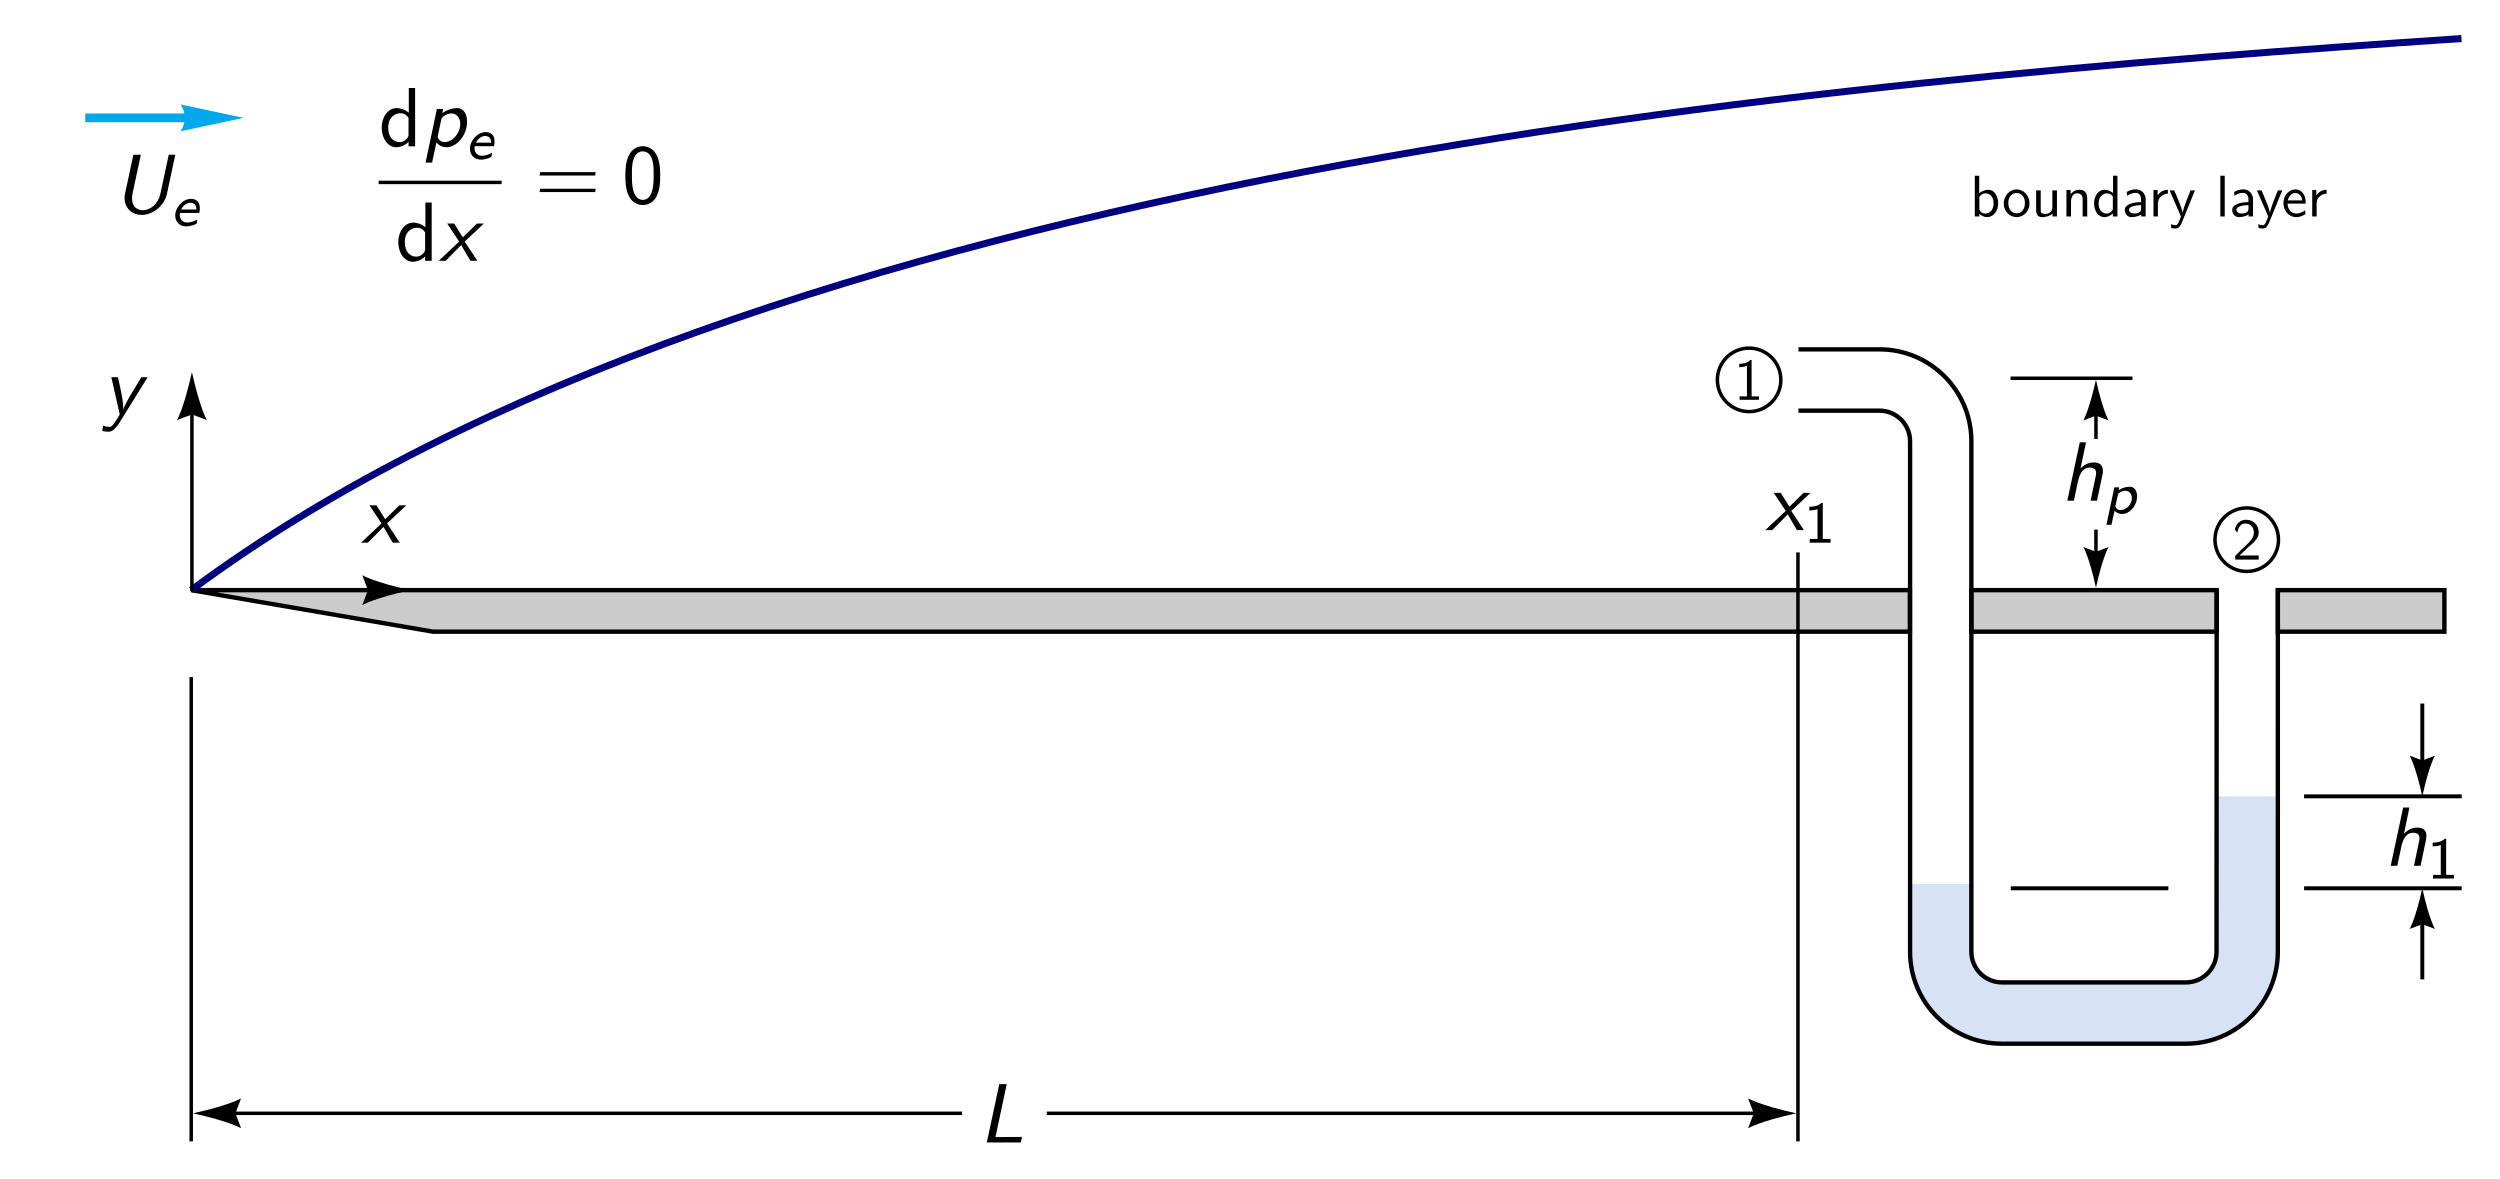
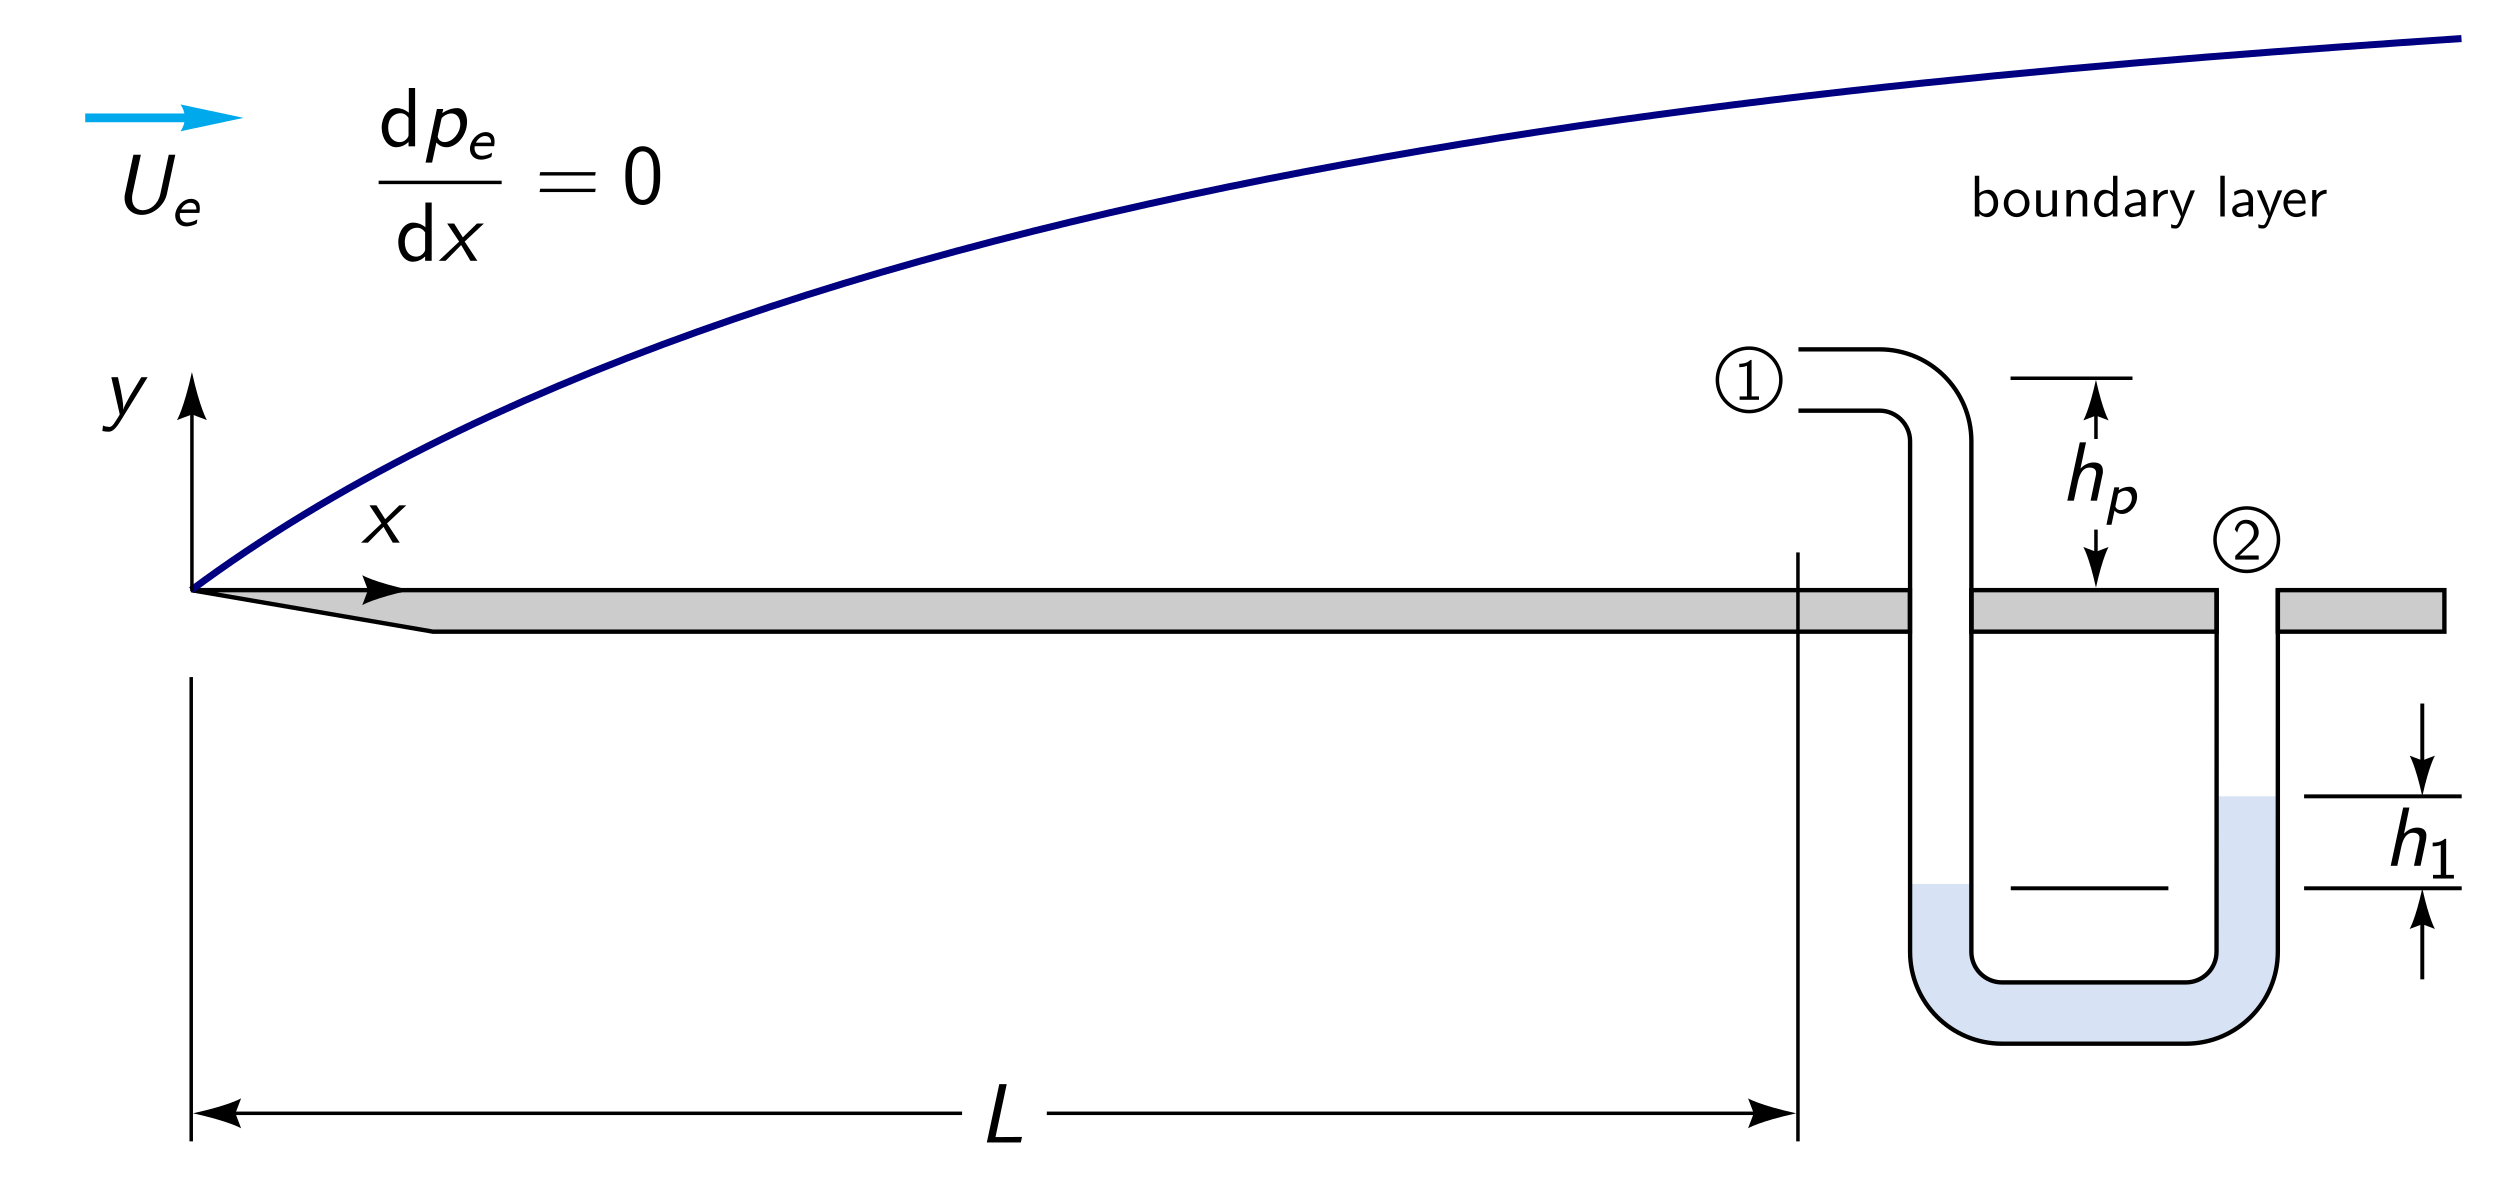
<svg xmlns="http://www.w3.org/2000/svg" id="svg2" version="1.1" width="356.902" height="168.312" xml:space="preserve">
  <defs id="defs6">
    <clipPath clipPathUnits="userSpaceOnUse" id="clipPath18">
      <path d="m -1,667 578,0 0,-668 -578,0 0,668 z" id="path20" />
    </clipPath>
    <clipPath clipPathUnits="userSpaceOnUse" id="clipPath24">
      <path d="m 0,666.06 576,0 0,-666 -576,0 0,666 z" id="path26" />
    </clipPath>
    <clipPath clipPathUnits="userSpaceOnUse" id="clipPath500">
      <path d="m 55.17,302.62 180,0 0,-9 -180,0 0,9 z" id="path502" />
    </clipPath>
    <clipPath clipPathUnits="userSpaceOnUse" id="clipPath548">
      <path d="m 45.05,379.82 207.35,0 0,-133.66 -207.35,0 0,133.66 z" clip-rule="evenodd" id="path550" />
    </clipPath>
    <clipPath clipPathUnits="userSpaceOnUse" id="clipPath554">
      <path d="m -1,667 578,0 0,-668 -578,0 0,668 z" id="path556" />
    </clipPath>
    <clipPath clipPathUnits="userSpaceOnUse" id="clipPath560">
      <path d="m 0,666.06 576,0 0,-666 -576,0 0,666 z" id="path562" />
    </clipPath>
    <clipPath clipPathUnits="userSpaceOnUse" id="clipPath628">
      <path d="m -1,667 578,0 0,-668 -578,0 0,668 z" id="path630" />
    </clipPath>
    <clipPath clipPathUnits="userSpaceOnUse" id="clipPath634">
      <path d="m 0,666.06 576,0 0,-666 -576,0 0,666 z" id="path636" />
    </clipPath>
    <clipPath clipPathUnits="userSpaceOnUse" id="clipPath646">
      <path d="m 302.76,468.93 202.34,0 0,-63.85 -202.34,0 0,63.85 z" clip-rule="evenodd" id="path648" />
    </clipPath>
    <clipPath clipPathUnits="userSpaceOnUse" id="clipPath652">
      <path d="m -1,667 578,0 0,-668 -578,0 0,668 z" id="path654" />
    </clipPath>
    <clipPath clipPathUnits="userSpaceOnUse" id="clipPath658">
      <path d="m 0,666.06 576,0 0,-666 -576,0 0,666 z" id="path660" />
    </clipPath>
    <clipPath clipPathUnits="userSpaceOnUse" id="clipPath714">
      <path d="m -1,667 578,0 0,-668 -578,0 0,668 z" id="path716" />
    </clipPath>
    <clipPath clipPathUnits="userSpaceOnUse" id="clipPath720">
      <path d="m 0,666.06 576,0 0,-666 -576,0 0,666 z" id="path722" />
    </clipPath>
    <clipPath clipPathUnits="userSpaceOnUse" id="clipPath732">
      <path d="m 276.66,225.91 235,0 0,-9 -235,0 0,9 z" id="path734" />
    </clipPath>
    <clipPath clipPathUnits="userSpaceOnUse" id="clipPath780">
      <path d="m 265.63,310.91 252.78,0 0,-139.92 -252.78,0 0,139.92 z" clip-rule="evenodd" id="path782" />
    </clipPath>
    <clipPath clipPathUnits="userSpaceOnUse" id="clipPath786">
      <path d="m -1,667 578,0 0,-668 -578,0 0,668 z" id="path788" />
    </clipPath>
    <clipPath clipPathUnits="userSpaceOnUse" id="clipPath792">
      <path d="m 0,666.06 576,0 0,-666 -576,0 0,666 z" id="path794" />
    </clipPath>
    <clipPath clipPathUnits="userSpaceOnUse" id="clipPath892">
      <path d="m -1,667 578,0 0,-668 -578,0 0,668 z" id="path894" />
    </clipPath>
    <clipPath clipPathUnits="userSpaceOnUse" id="clipPath898">
      <path d="m 0,666.06 576,0 0,-666 -576,0 0,666 z" id="path900" />
    </clipPath>
    <clipPath clipPathUnits="userSpaceOnUse" id="clipPath1016">
      <path d="m 11.7,527.12 29.43,0 0,-20.7 -29.43,0 0,20.7 z" clip-rule="evenodd" id="path1018" />
    </clipPath>
    <clipPath clipPathUnits="userSpaceOnUse" id="clipPath1022">
      <path d="m -1,667 578,0 0,-668 -578,0 0,668 z" id="path1024" />
    </clipPath>
    <clipPath clipPathUnits="userSpaceOnUse" id="clipPath1028">
      <path d="m 0,666.06 576,0 0,-666 -576,0 0,666 z" id="path1030" />
    </clipPath>
    <clipPath clipPathUnits="userSpaceOnUse" id="clipPath1042">
      <path d="m 11,215.97 29.43,0 0,-20.7 -29.43,0 0,20.7 z" clip-rule="evenodd" id="path1044" />
    </clipPath>
    <clipPath clipPathUnits="userSpaceOnUse" id="clipPath1048">
      <path d="m -1,667 578,0 0,-668 -578,0 0,668 z" id="path1050" />
    </clipPath>
    <clipPath clipPathUnits="userSpaceOnUse" id="clipPath1054">
      <path d="m 0,666.06 576,0 0,-666 -576,0 0,666 z" id="path1056" />
    </clipPath>
  </defs>
  <g id="g10" transform="matrix(1.25,0,0,-1.25,-136.2982,515.7908)">
    <path style="font-style:normal;font-variant:normal;font-weight:normal;font-stretch:normal;letter-spacing:normal;word-spacing:normal;text-anchor:start;fill:#000000;stroke:#000000;stroke-width:0;stroke-linecap:butt;stroke-linejoin:miter;stroke-miterlimit:10.433;stroke-dasharray:none;stroke-dashoffset:0;stroke-opacity:1" d="m 309.086,371.526 h -0.132 c -0.398,-0.411 -0.954,-0.43 -1.276,-0.445 v -0.39 c 0.221,0.009 0.543,0.022 0.879,0.163 v -3.492 h -0.838 v -0.39 h 2.209 v 0.39 h -0.841 z" id="path4136" />
    <g id="g4461-1" transform="translate(91.79293,0.04621173)">
      <path id="path872-6-1-7" style="fill:#000000;fill-opacity:1;fill-rule:nonzero;stroke:none" d="m 256.622,369.22 c -0.782,-3.554 -1.445,-4.647 -1.445,-4.647 l 1.445,0.547 1.445,-0.547 c 0,0 -0.664,1.093 -1.445,4.647" />
      <path id="path874-2-6-4" style="fill:#000000;fill-opacity:1;fill-rule:nonzero;stroke:none" d="m 256.622,345.47 c 0.783,3.554 1.445,4.647 1.445,4.647 l -1.445,-0.547 -1.445,0.547 c 0,0 0.665,-1.093 1.445,-4.647" />
      <path style="fill:none;stroke:#000000;stroke-width:0.4;stroke-linecap:butt;stroke-linejoin:miter;stroke-opacity:1" d="m 256.622,348.521 0,3.581 m 0,10.35 0,4.769" id="path6725-3-1-0" />
      <g id="g4438-9" transform="matrix(0.8008,0,0,0.8008,24.44135,16.39837)">
        <path style="font-style:normal;font-variant:normal;font-weight:normal;font-stretch:normal;letter-spacing:normal;word-spacing:normal;text-anchor:start;fill:#000000;stroke:#000000;stroke-width:0;stroke-linecap:butt;stroke-linejoin:miter;stroke-miterlimit:10.433;stroke-opacity:1;stroke-dasharray:none;stroke-dashoffset:0" d="m 290.851,426.979 0.024,0.031 0,0.029 0,0.029 0,0.026 0,0.026 0.024,0.024 0,0.024 0,0.024 0,0.022 0,0.019 0,0.022 0.024,0.019 0,0.017 0,0.019 0,0.017 0,0.017 0,0.017 0,0.014 0,0.031 0,0.031 0,0.029 0,0.029 0,0.031 0,0.031 0,0.017 0,0.017 c 0,0.729 -0.361,1.197 -1.322,1.197 -0.89,0 -1.563,-0.541 -1.875,-0.863 l 0.793,3.727 h -0.89 l -1.779,-8.315 h 0.938 l 0.577,2.719 c 0.289,1.32 0.842,1.998 1.635,1.998 0.553,0 0.962,-0.19 0.962,-0.789 0,-0.036 -0.024,-0.228 -0.024,-0.25 l -0.769,-3.679 h 0.914 z" id="path4144-4" />
        <path style="font-style:normal;font-variant:normal;font-weight:normal;font-stretch:normal;letter-spacing:normal;word-spacing:normal;text-anchor:start;fill:#000000;stroke:#000000;stroke-width:0;stroke-linecap:butt;stroke-linejoin:miter;stroke-miterlimit:10.433;stroke-opacity:1;stroke-dasharray:none;stroke-dashoffset:0" d="m 292.583,421.915 0.024,-0.019 0.024,-0.022 0.024,-0.019 0,-0.022 0.024,-0.019 0.024,-0.022 0.024,-0.019 0.024,-0.022 0.048,-0.019 0.024,-0.022 0.024,-0.019 0.024,-0.019 0.024,-0.019 0.048,-0.019 0.024,-0.019 0.024,-0.017 0.048,-0.017 0.024,-0.017 0.048,-0.014 0.048,-0.017 0.024,-0.014 0.048,-0.012 0.048,-0.012 0.024,-0.012 0.048,-0.01 0.048,-0.01 0.048,-0.007 0.048,-0.005 0.048,-0.007 0.048,-0.002 0.048,-0.002 0.048,0 c 1.034,0 2.116,1.13 2.116,2.52 0,0.587 -0.264,1.363 -1.034,1.363 -0.577,0 -1.106,-0.173 -1.587,-0.483 l -0.096,-0.546 c 0.096,0.084 0.481,0.454 1.034,0.454 0.481,0 0.938,-0.353 0.938,-1.048 0,-0.931 -0.842,-1.71 -1.611,-1.71 -0.433,0 -0.649,0.26 -0.745,0.519 l 0.385,1.784 0.096,0.546 0.072,0.402 h -0.697 l -1.13,-5.348 h 0.721 z" id="path4146-8" />
      </g>
    </g>
    <path d="m 158.485,340.491 168.682,0 v 4.741 l -196.291,0 z m 175.702,0 h 28.016 v 4.741 H 334.188 Z m 35.002,0 h 19.021 l 10e-6,4.741 h -19.021 z" style="fill:#cccccc;stroke:#000000;stroke-width:0.5;stroke-linecap:butt;stroke-linejoin:miter;stroke-miterlimit:4;stroke-dasharray:none;stroke-opacity:1" id="path796-1" />
    <g transform="translate(5.23259,29.9397)" id="g6644">
      <g id="g6640">
        <path d="m 124.422,367.702 c 0.31,0.449 0.49,0.972 0.49,1.531 0,0.559 -0.18,1.082 -0.49,1.531 l 7.198,-1.531 -7.198,-1.531" style="fill:#00a8ec;fill-opacity:1;fill-rule:nonzero;stroke:none" id="path798" />
        <path d="m 126.652,369.233 -13.113,0" style="fill:none;stroke:#00a8ec;stroke-width:1;stroke-linecap:butt;stroke-linejoin:miter;stroke-miterlimit:4;stroke-opacity:1;stroke-dasharray:none" id="path800" />
      </g>
    </g>
    <path d="m 327.186,311.683 0,-7.75 c 0,-5.799 4.701,-10.5 10.5,-10.5 l 21,0 c 5.799,0 10.5,4.701 10.5,10.5 l 0,17.75 -7,0 0,-17.75 c 0,-1.933 -1.567,-3.5 -3.5,-3.5 l -21,0 c -1.933,0 -3.5,1.567 -3.5,3.5 l 0,7.75 -7,0" style="fill:#d7e3f4;fill-opacity:1;fill-rule:nonzero;stroke:none" id="path812" />
    <path d="m 314.436,372.733 9.25,0 c 5.799,0 10.5,-4.701 10.5,-10.5 l 0,-58.3 c 0,-1.933 1.567,-3.5 3.5,-3.5 l 21,0 c 1.933,0 3.499,1.567 3.5,3.5 l 0.018,41.4 m -47.768,20.4 9.25,0 c 1.933,0 3.5,-1.567 3.5,-3.5 l 0,-58.3 c 0,-5.799 4.701,-10.5 10.5,-10.5 l 21,0 c 5.799,0 10.499,4.701 10.5,10.5 l 0.004,41.5" style="fill:none;stroke:#000000;stroke-width:0.5;stroke-linecap:butt;stroke-linejoin:miter;stroke-miterlimit:4;stroke-opacity:1;stroke-dasharray:none" id="path814" />
    <path d="m 372.186,321.683 18,0 m -4.5,2.85 0,7.75 m -47,-21.1 18,0 m 15.5,0 18,0" style="fill:none;stroke:#000000;stroke-width:0.45;stroke-linecap:butt;stroke-linejoin:miter;stroke-miterlimit:4;stroke-opacity:1;stroke-dasharray:none" id="path820" />
    <path d="m 385.686,321.683 c 0.782,3.554 1.445,4.647 1.445,4.647 l -1.445,-0.547 -1.445,0.547 c 0,0 0.664,-1.093 1.445,-4.647" style="fill:#000000;fill-opacity:1;fill-rule:nonzero;stroke:none" id="path822" />
    <path d="m 385.686,311.183 c -0.782,-3.554 -1.445,-4.647 -1.445,-4.647 l 1.445,0.547 1.445,-0.547 c 0,0 -0.664,1.093 -1.445,4.647" style="fill:#000000;fill-opacity:1;fill-rule:nonzero;stroke:none" id="path824" />
    <path d="m 385.686,300.783 0,7.749" style="fill:none;stroke:#000000;stroke-width:0.45;stroke-linecap:butt;stroke-linejoin:miter;stroke-miterlimit:4;stroke-opacity:1;stroke-dasharray:none" id="path826" />
    <path d="m 130.877,345.233 c 64.973,48.243 187.665,58.176 259.284,63" style="fill:none;stroke:#000080;stroke-width:0.8;stroke-linecap:butt;stroke-linejoin:miter;stroke-miterlimit:4;stroke-opacity:1;stroke-dasharray:none;stroke-dashoffset:0" id="path886" />
    <path transform="matrix(0.3296203,0,0,-0.3296203,253.2612,530.5985)" d="m 179.5,489.5 a 11,11 0 0 1 -11,11 11,11 0 0 1 -11,-11 11,11 0 0 1 11,-11 11,11 0 0 1 11,11 z" id="path5794-4" style="color:#000000;fill:none;stroke:#000000;stroke-width:1.214;marker:none;visibility:visible;display:inline;overflow:visible;enable-background:accumulate" />
    <path transform="matrix(0.3296203,0,0,-0.3296203,310.0948,512.3449)" d="m 179.5,489.5 a 11,11 0 0 1 -11,11 11,11 0 0 1 -11,-11 11,11 0 0 1 11,-11 11,11 0 0 1 11,11 z" id="path5794-5" style="color:#000000;fill:none;stroke:#000000;stroke-width:1.214;marker:none;visibility:visible;display:inline;overflow:visible;enable-background:accumulate" />
    <path id="path3745-2-3" d="m 314.38,349.542 0,-67.264" style="fill:none;stroke:#000000;stroke-width:0.4;stroke-linecap:butt;stroke-linejoin:miter;stroke-opacity:1" />
    <path id="path4636" d="m 228.592,285.483 h 83.025" style="fill:none;stroke:#000000;stroke-width:0.4;stroke-linecap:butt;stroke-linejoin:miter;stroke-opacity:1" />
    <path id="path4636-1" d="m 135.241,285.483 h 83.675" style="fill:none;stroke:#000000;stroke-width:0.4;stroke-linecap:butt;stroke-linejoin:miter;stroke-opacity:1" />
    <path id="path3745-2-9" d="m 130.877,335.305 0,-53.027" style="fill:none;stroke:#000000;stroke-width:0.4;stroke-linecap:butt;stroke-linejoin:miter;stroke-opacity:1" />
    <path d="m 314.18,285.483 c -4.204,0.925 -5.497,1.709 -5.497,1.709 l 0.647,-1.709 -0.647,-1.709 c 0,0 1.293,0.785 5.497,1.709" style="fill:#000000;fill-opacity:1;fill-rule:nonzero;stroke:none" id="path858-5" />
    <path d="m 131.077,285.483 c 4.204,-0.925 5.497,-1.709 5.497,-1.709 l -0.647,1.709 0.647,1.709 c 0,0 -1.293,-0.785 -5.497,-1.709" style="fill:#000000;fill-opacity:1;fill-rule:nonzero;stroke:none" id="path858-5-5-4-0" />
    <path id="path6800-0" d="m 352.586,369.433 -13.925,0" style="fill:none;stroke:#000000;stroke-width:0.4;stroke-linecap:butt;stroke-linejoin:miter;stroke-opacity:1" />
    <g transform="matrix(0,1,-1,0,476.3515,214.2392)" id="g3497-4">
      <path id="path858-5-5-4-7-0" style="fill:#000000;fill-opacity:1;fill-rule:nonzero;stroke:none" d="m 155.911,345.393 c -4.204,-0.925 -5.497,-1.709 -5.497,-1.709 l 0.647,1.709 -0.647,1.709 c 0,0 1.293,-0.785 5.497,-1.709" />
      <path style="fill:none;stroke:#000000;stroke-width:0.4;stroke-linecap:butt;stroke-linejoin:miter;stroke-opacity:1" d="m 130.877,345.393 22.003,0" id="path3164-9" />
    </g>
    <path d="m 155.911,345.233 c -4.204,-0.925 -5.497,-1.709 -5.497,-1.709 l 0.647,1.709 -0.647,1.709 c 0,0 1.293,-0.785 5.497,-1.709" style="fill:#000000;fill-opacity:1;fill-rule:nonzero;stroke:none" id="path858-5-5-4-7" />
    <g id="g3700" transform="matrix(0.56,0,0,-0.56,306.3066,483.1128)">
      <g word-spacing="normal" letter-spacing="normal" font-size-adjust="none" font-stretch="normal" font-weight="normal" font-variant="normal" font-style="normal" stroke-miterlimit="10.433" xml:space="preserve" transform="matrix(0.2404453,0,0,-0.2404453,-42.07793,267.6769)" id="g3702" style="font-style:normal;font-variant:normal;font-weight:normal;font-stretch:normal;letter-spacing:normal;word-spacing:normal;text-anchor:start;fill:none;stroke:#000000;stroke-linecap:butt;stroke-linejoin:miter;stroke-miterlimit:10.433;stroke-opacity:1;stroke-dasharray:none;stroke-dashoffset:0">
        <path id="path3704" d="m 388.71,440.78 h -3.75 V 406.2 h 3.89 v 2.3 c 1.2,-1.1 3.34,-2.85 6.67,-2.85 4.98,0 9.28,4.99 9.28,11.66 0,6.17 -3.39,11.56 -8.08,11.56 -1.93,0 -5.03,-0.5 -8.01,-2.94 l 0.14,-3.04 c 0.79,1.2 2.59,2.93 5.33,2.93 2.93,0 6.73,-2.14 6.73,-8.51 0,-6.47 -4.19,-8.63 -7.23,-8.63 -1.94,0 -3.58,0.91 -4.83,3.19 v 11.02 l -0.14,3.04 z" style="fill:#000000;stroke-width:0" />
        <path id="path3706" d="m 431.36,417.15 -0.02,0.62 -0.04,0.62 -0.07,0.6 -0.1,0.6 -0.12,0.58 -0.15,0.57 -0.17,0.56 -0.2,0.55 -0.22,0.53 -0.24,0.52 -0.27,0.51 -0.29,0.48 -0.3,0.47 -0.33,0.46 -0.34,0.43 -0.37,0.42 -0.38,0.39 -0.4,0.38 -0.41,0.36 -0.43,0.33 -0.44,0.31 -0.46,0.29 -0.47,0.26 -0.48,0.24 -0.49,0.21 -0.51,0.19 -0.51,0.16 -0.52,0.14 -0.54,0.1 -0.54,0.08 -0.54,0.04 -0.56,0.02 -0.04,-3.05 c 3.48,0 7.07,-2.58 7.07,-8.47 0,-5.87 -3.39,-8.81 -7.07,-8.81 h 0 c -3.44,0 -7.03,2.8 -7.03,8.81 0,6.03 3.79,8.47 7.03,8.47 l 0.04,3.05 c -6.12,0 -10.95,-5.49 -10.95,-12.02 0,-6.56 5.08,-11.5 10.91,-11.5 5.98,0 10.95,5.03 10.95,11.5 z" style="fill:#000000;stroke-width:0" />
        <path id="path3708" d="m 454.63,428.32 h -3.89 v -14.45 c 0,-3.73 -2.78,-5.48 -5.97,-5.48 -3.55,0 -3.89,1.29 -3.89,3.43 v 16.5 h -3.89 v -16.68 c 0,-3.6 1.15,-5.99 5.28,-5.99 2.64,0 6.19,0.8 8.62,2.94 v -2.39 h 3.74 z" style="fill:#000000;stroke-width:0" />
        <path id="path3710" d="m 480.31,421.04 0,0.32 -0.01,0.31 -0.01,0.33 -0.03,0.33 -0.02,0.33 -0.04,0.33 -0.05,0.33 -0.05,0.34 -0.07,0.33 -0.08,0.33 -0.09,0.33 -0.11,0.32 -0.12,0.32 -0.14,0.31 -0.15,0.3 -0.17,0.29 -0.18,0.29 -0.21,0.27 -0.22,0.26 -0.25,0.25 -0.26,0.24 -0.29,0.22 -0.31,0.2 -0.34,0.19 -0.17,0.09 -0.19,0.08 -0.19,0.08 -0.19,0.07 -0.2,0.07 -0.21,0.06 -0.22,0.06 -0.22,0.05 -0.23,0.05 -0.24,0.04 -0.24,0.03 -0.25,0.03 -0.26,0.02 -0.27,0.02 -0.27,0.01 -0.28,0 c -4.48,0 -6.92,-3.39 -7.22,-3.8 v 3.55 h -3.59 V 406.2 h 3.89 v 12.2 c 0,3.3 1.25,7.42 5.03,7.42 4.78,0 4.83,-3.53 4.83,-5.12 v -14.5 h 3.89 z" style="fill:#000000;stroke-width:0" />
        <path id="path3712" d="m 505.94,440.78 h -3.73 v -14.66 c -2.64,2.2 -5.44,2.75 -7.28,2.75 -4.94,0 -8.82,-5.19 -8.82,-11.61 0,-6.53 3.83,-11.61 8.57,-11.61 1.64,0 4.59,0.46 7.37,3.14 l -1.64,1.3 c -1.14,-1 -2.39,-1.41 -3.69,-1.41 -3.09,0 -6.73,2.35 -6.73,8.53 0,6.58 4.3,8.61 7.23,8.61 2.24,0 3.74,-1.14 4.83,-2.73 v -9.97 c 0,-0.69 -0.05,-1.59 -1.64,-3.03 l 1.64,-1.3 v -2.59 h 3.89 z" style="fill:#000000;stroke-width:0" />
        <path id="path3714" d="m 529.87,420.59 -0.01,0.47 -0.03,0.47 -0.05,0.45 -0.07,0.44 -0.1,0.43 -0.11,0.42 -0.12,0.41 -0.15,0.4 -0.16,0.38 -0.18,0.38 -0.2,0.36 -0.21,0.34 -0.23,0.34 -0.24,0.31 -0.26,0.31 -0.27,0.29 -0.29,0.27 -0.29,0.26 -0.31,0.25 -0.33,0.23 -0.33,0.21 -0.34,0.19 -0.36,0.18 -0.36,0.16 -0.38,0.15 -0.38,0.12 -0.39,0.11 -0.4,0.09 -0.41,0.07 -0.41,0.05 -0.42,0.03 -0.43,0.01 c -3.23,0 -5.48,-0.8 -7.81,-2.14 l 0.3,-3.3 c 2.58,1.84 5.08,2.5 7.51,2.5 2.35,0 4.35,-2 4.35,-5.69 v -2.14 c -7.49,-0.09 -13.82,-2.19 -13.82,-6.58 0,-2.14 1.35,-6.17 5.69,-6.17 0.69,0 5.38,0.1 8.27,2.35 l -1.85,1.64 c -1.44,-0.89 -3.34,-0.96 -3.89,-0.96 -2.39,0 -4.62,1.16 -4.62,3.25 0,3.49 8.06,3.83 10.22,3.94 v -3.09 c 0,-0.96 0,-2.19 -1.71,-3.14 l 1.85,-1.64 v -1.8 h 3.73 z" style="fill:#000000;stroke-width:0" />
        <path id="path3716" d="m 540.26,416.86 0.01,0.46 0.03,0.45 0.05,0.45 0.08,0.44 0.09,0.42 0.1,0.42 0.13,0.4 0.15,0.4 0.16,0.38 0.18,0.38 0.2,0.36 0.21,0.35 0.23,0.33 0.25,0.32 0.26,0.31 0.27,0.3 0.29,0.28 0.31,0.26 0.31,0.25 0.33,0.24 0.34,0.22 0.36,0.2 0.37,0.18 0.37,0.17 0.39,0.16 0.4,0.13 0.41,0.12 0.42,0.09 0.43,0.08 0.44,0.06 0.45,0.04 0.45,0.02 v 3.34 c -4.44,-0.05 -7.17,-2.5 -8.72,-4.78 v 4.53 h -3.5 V 406.2 h 3.75 z" style="fill:#000000;stroke-width:0" />
        <path id="path3718" d="m 571.69,428.32 h -3.73 c -6.49,-15.84 -6.58,-18.14 -6.63,-19.28 h -0.05 c -0.29,3.33 -4.29,12.6 -4.48,13.05 l -2.69,6.23 h -3.93 l 9.65,-22.12 c -0.59,-1.55 -1.59,-4.03 -1.8,-4.49 -1.28,-2.89 -2.13,-2.89 -2.82,-2.89 -0.8,0 -2.39,0.21 -3.89,0.8 l 0.29,-3.23 c 1.1,-0.25 2.5,-0.41 3.6,-0.41 1.73,0 3.57,0.61 5.62,5.69 z" style="fill:#000000;stroke-width:0" />
        <polygon id="polygon3720" points="596.96,440.78 593.22,440.78 593.22,406.2 596.96,406.2 " style="fill:#000000;stroke-width:0" />
        <path id="path3722" d="m 620.95,420.59 -0.02,0.47 -0.03,0.47 -0.05,0.45 -0.07,0.44 -0.09,0.43 -0.11,0.42 -0.13,0.41 -0.15,0.4 -0.16,0.38 -0.18,0.38 -0.2,0.36 -0.21,0.34 -0.23,0.34 -0.24,0.31 -0.26,0.31 -0.27,0.29 -0.28,0.27 -0.3,0.26 -0.31,0.25 -0.32,0.23 -0.33,0.21 -0.35,0.19 -0.35,0.18 -0.37,0.16 -0.37,0.15 -0.38,0.12 -0.4,0.11 -0.4,0.09 -0.4,0.07 -0.42,0.05 -0.42,0.03 -0.42,0.01 c -3.24,0 -5.49,-0.8 -7.82,-2.14 l 0.3,-3.3 c 2.58,1.84 5.08,2.5 7.52,2.5 2.34,0 4.34,-2 4.34,-5.69 v -2.14 c -7.48,-0.09 -13.81,-2.19 -13.81,-6.58 0,-2.14 1.34,-6.17 5.69,-6.17 0.68,0 5.37,0.1 8.26,2.35 l -1.84,1.64 c -1.44,-0.89 -3.35,-0.96 -3.89,-0.96 -2.39,0 -4.63,1.16 -4.63,3.25 0,3.49 8.06,3.83 10.22,3.94 v -3.09 c 0,-0.96 0,-2.19 -1.7,-3.14 l 1.84,-1.64 v -1.8 h 3.74 z" style="fill:#000000;stroke-width:0" />
        <path id="path3724" d="m 645.73,428.32 h -3.74 c -6.48,-15.84 -6.58,-18.14 -6.62,-19.28 h -0.05 c -0.3,3.33 -4.3,12.6 -4.48,13.05 l -2.69,6.23 h -3.94 l 9.66,-22.12 c -0.6,-1.55 -1.6,-4.03 -1.8,-4.49 -1.28,-2.89 -2.14,-2.89 -2.83,-2.89 -0.79,0 -2.39,0.21 -3.89,0.8 l 0.3,-3.23 c 1.09,-0.25 2.5,-0.41 3.59,-0.41 1.74,0 3.58,0.61 5.63,5.69 z" style="fill:#000000;stroke-width:0" />
        <path id="path3726" d="m 665.61,417.11 0,0.16 0,0.18 0,0.19 0,0.19 -0.01,0.21 0,0.22 -0.01,0.23 -0.01,0.23 -0.02,0.24 -0.02,0.25 -0.02,0.26 -0.02,0.26 -0.03,0.27 -0.04,0.27 -0.04,0.28 -0.04,0.29 -0.05,0.28 -0.06,0.29 -0.06,0.3 -0.07,0.29 -0.08,0.3 -0.08,0.29 -0.09,0.3 -0.1,0.3 -0.11,0.3 -0.12,0.3 -0.12,0.29 -0.14,0.3 -0.14,0.29 -0.16,0.29 -0.16,0.29 -0.18,0.28 c -2.05,3.09 -5.1,3.64 -6.88,3.64 -5.53,0 -10.01,-5.28 -10.01,-11.71 0,-6.57 4.78,-11.81 10.75,-11.81 3.14,0 5.98,1.19 7.92,2.6 l -0.3,3.23 c -3.14,-2.59 -6.42,-2.8 -7.56,-2.8 -4,0 -7.19,3.55 -7.33,8.43 l 0.25,2.75 c 0.8,3.78 3.44,6.26 6.28,6.26 2.58,0 5.38,-1.69 6.02,-6.26 h -12.3 l -0.25,-2.75 z" style="fill:#000000;stroke-width:0" />
        <path id="path3728" d="m 674.9,416.86 0.01,0.46 0.03,0.45 0.05,0.45 0.07,0.44 0.09,0.42 0.11,0.42 0.12,0.4 0.15,0.4 0.16,0.38 0.18,0.38 0.2,0.36 0.21,0.35 0.23,0.33 0.25,0.32 0.26,0.31 0.28,0.3 0.28,0.28 0.31,0.26 0.31,0.25 0.33,0.24 0.35,0.22 0.35,0.2 0.37,0.18 0.38,0.17 0.39,0.16 0.4,0.13 0.41,0.12 0.42,0.09 0.42,0.08 0.44,0.06 0.45,0.04 0.45,0.02 v 3.34 c -4.43,-0.05 -7.17,-2.5 -8.71,-4.78 v 4.53 h -3.5 V 406.2 h 3.75 z" style="fill:#000000;stroke-width:0" />
      </g>
    </g>
    <g transform="matrix(0.8008,0,0,0.8008,20.91589,49.28916)" id="g4423">
      <path id="path4102" d="m 135.043,431.653 h -0.935 l -1.197,-5.583 c -0.325,-1.51 -1.474,-2.325 -2.503,-2.325 -0.695,0 -1.534,0.409 -1.534,1.678 0,0.286 0.046,0.599 0.06,0.647 l 1.195,5.583 h -1.063 l -1.197,-5.583 c -0.051,-0.204 -0.06,-0.264 -0.06,-0.587 0,-1.402 1.017,-2.407 2.453,-2.407 1.618,0 3.234,1.351 3.585,2.994 z" style="font-style:normal;font-variant:normal;font-weight:normal;font-stretch:normal;letter-spacing:normal;word-spacing:normal;text-anchor:start;fill:#000000;stroke:#000000;stroke-width:0;stroke-linecap:butt;stroke-linejoin:miter;stroke-miterlimit:10.433;stroke-opacity:1;stroke-dasharray:none;stroke-dashoffset:0" />
      <path id="path4104" d="m 138.469,423.355 0.005,0.029 0.007,0.029 0.005,0.029 0.005,0.029 0.005,0.029 0.005,0.026 0.005,0.026 0.002,0.026 0.005,0.026 0.002,0.026 0.005,0.024 0.002,0.026 0.002,0.024 0.002,0.024 0.002,0.022 0.002,0.024 0.002,0.022 0,0.019 0.002,0.022 0,0.019 0.002,0.022 0,0.017 0.002,0.019 0,0.017 0,0.017 0,0.017 0.002,0.017 0,0.014 0,0.014 0,0.012 0,0.014 0,0.012 -0.486,-0.192 h -2.178 c 0.387,0.729 0.94,0.955 1.315,0.955 0.863,0 0.863,-0.813 0.863,-0.955 l 0.486,0.192 c 0,0.481 -0.125,0.772 -0.32,0.964 -0.281,0.293 -0.654,0.353 -0.921,0.353 -1.197,0 -2.267,-1.224 -2.267,-2.383 0,-0.81 0.558,-1.546 1.573,-1.546 0.779,0 1.484,0.375 1.493,0.416 0.026,0.053 0.074,0.488 0.082,0.579 -0.442,-0.279 -0.995,-0.445 -1.45,-0.445 -0.702,0 -1.046,0.539 -1.046,1.089 0,0.118 0,0.132 0.024,0.277 z" style="font-style:normal;font-variant:normal;font-weight:normal;font-stretch:normal;letter-spacing:normal;word-spacing:normal;text-anchor:start;fill:#000000;stroke:#000000;stroke-width:0;stroke-linecap:butt;stroke-linejoin:miter;stroke-miterlimit:10.433;stroke-opacity:1;stroke-dasharray:none;stroke-dashoffset:0" />
    </g>
    <g transform="matrix(0.8008,0,0,0.8008,36.20735,50.42053)" id="g4427">
      <path id="path4106" d="m 150.15,439.761 h -0.899 v -3.525 c -0.635,0.531 -1.308,0.661 -1.75,0.661 -1.188,0 -2.118,-1.246 -2.118,-2.792 0,-1.57 0.921,-2.792 2.058,-2.792 0.394,0 1.104,0.111 1.772,0.757 l -0.394,0.31 c -0.274,-0.24 -0.575,-0.337 -0.885,-0.337 -0.745,0 -1.621,0.563 -1.621,2.051 0,1.582 1.034,2.07 1.741,2.07 0.536,0 0.897,-0.274 1.159,-0.659 v -2.397 c 0,-0.164 -0.01,-0.382 -0.394,-0.729 l 0.394,-0.31 v -0.625 h 0.938 z" style="font-style:normal;font-variant:normal;font-weight:normal;font-stretch:normal;letter-spacing:normal;word-spacing:normal;text-anchor:start;fill:#000000;stroke:#000000;stroke-width:0;stroke-linecap:butt;stroke-linejoin:miter;stroke-miterlimit:10.433;stroke-opacity:1;stroke-dasharray:none;stroke-dashoffset:0" />
      <path id="path4108" d="m 153.189,431.999 0.017,-0.022 0.019,-0.022 0.022,-0.022 0.022,-0.024 0.024,-0.026 0.026,-0.024 0.026,-0.026 0.029,-0.029 0.031,-0.026 0.031,-0.029 0.034,-0.029 0.036,-0.029 0.038,-0.029 0.038,-0.029 0.043,-0.026 0.043,-0.029 0.043,-0.026 0.048,-0.026 0.051,-0.024 0.051,-0.024 0.053,-0.024 0.055,-0.022 0.058,-0.019 0.06,-0.019 0.062,-0.017 0.065,-0.017 0.067,-0.012 0.067,-0.012 0.072,-0.01 0.074,-0.005 0.074,-0.005 0.079,-0.002 c 1.411,0 2.912,1.654 2.912,3.643 0,1.017 -0.454,1.94 -1.402,1.94 -0.743,0 -1.56,-0.301 -2.123,-0.721 l 0.048,-0.558 c 0.527,0.454 1.007,0.515 1.248,0.515 0.745,0 1.26,-0.613 1.26,-1.512 0,-1.351 -1.14,-2.575 -2.243,-2.575 -0.813,0 -0.981,0.743 -0.981,0.791 0,0.012 0.034,0.144 0.034,0.171 l 0.481,2.251 c 0.048,0.202 0.06,0.214 0.202,0.361 l -0.048,0.558 0.12,0.592 h -0.897 l -1.616,-7.646 h 0.931 z" style="font-style:normal;font-variant:normal;font-weight:normal;font-stretch:normal;letter-spacing:normal;word-spacing:normal;text-anchor:start;fill:#000000;stroke:#000000;stroke-width:0;stroke-linecap:butt;stroke-linejoin:miter;stroke-miterlimit:10.433;stroke-opacity:1;stroke-dasharray:none;stroke-dashoffset:0" />
      <path id="path4110" d="m 161.408,431.461 0.005,0.031 0.007,0.029 0.005,0.029 0.005,0.029 0.005,0.026 0.005,0.029 0.005,0.026 0.005,0.026 0.002,0.026 0.005,0.026 0.002,0.024 0.002,0.026 0.002,0.024 0.002,0.022 0.002,0.024 0.002,0.022 0.002,0.024 0.002,0.019 0,0.022 0.002,0.019 0,0.019 0.002,0.019 0,0.019 0,0.017 0.002,0.017 0,0.017 0,0.017 0,0.014 0,0.014 0,0.012 0,0.014 0,0.01 -0.483,-0.19 h -2.181 c 0.387,0.729 0.94,0.955 1.315,0.955 0.866,0 0.866,-0.813 0.866,-0.955 l 0.483,0.19 c 0,0.481 -0.123,0.774 -0.32,0.967 -0.281,0.293 -0.652,0.353 -0.921,0.353 -1.197,0 -2.267,-1.224 -2.267,-2.383 0,-0.81 0.56,-1.546 1.575,-1.546 0.777,0 1.484,0.375 1.491,0.416 0.026,0.053 0.074,0.488 0.082,0.579 -0.442,-0.279 -0.995,-0.445 -1.45,-0.445 -0.702,0 -1.044,0.539 -1.044,1.089 0,0.118 0,0.132 0.022,0.274 z" style="font-style:normal;font-variant:normal;font-weight:normal;font-stretch:normal;letter-spacing:normal;word-spacing:normal;text-anchor:start;fill:#000000;stroke:#000000;stroke-width:0;stroke-linecap:butt;stroke-linejoin:miter;stroke-miterlimit:10.433;stroke-opacity:1;stroke-dasharray:none;stroke-dashoffset:0" />
      <polyline id="polyline4112" points="459,399 531.96,399 531.96,401.04 459,401.04 " style="font-style:normal;font-variant:normal;font-weight:normal;font-stretch:normal;letter-spacing:normal;word-spacing:normal;text-anchor:start;fill:#000000;fill-rule:nonzero;stroke:#000000;stroke-width:0;stroke-linecap:butt;stroke-linejoin:miter;stroke-miterlimit:10.433;stroke-opacity:1;stroke-dasharray:none;stroke-dashoffset:0" transform="matrix(0.2404453,0,0,0.2404453,34.58481,330.1129)" />
      <path id="path4114" d="m 152.514,423.43 h -0.897 v -3.525 c -0.635,0.529 -1.308,0.661 -1.75,0.661 -1.188,0 -2.118,-1.248 -2.118,-2.792 0,-1.57 0.918,-2.792 2.058,-2.792 0.394,0 1.104,0.111 1.772,0.755 l -0.394,0.313 c -0.274,-0.24 -0.575,-0.339 -0.885,-0.339 -0.745,0 -1.621,0.565 -1.621,2.053 0,1.58 1.034,2.068 1.741,2.068 0.536,0 0.897,-0.274 1.159,-0.656 v -2.397 c 0,-0.166 -0.01,-0.382 -0.394,-0.729 l 0.394,-0.313 v -0.623 h 0.935 z" style="font-style:normal;font-variant:normal;font-weight:normal;font-stretch:normal;letter-spacing:normal;word-spacing:normal;text-anchor:start;fill:#000000;stroke:#000000;stroke-width:0;stroke-linecap:butt;stroke-linejoin:miter;stroke-miterlimit:10.433;stroke-opacity:1;stroke-dasharray:none;stroke-dashoffset:0" />
      <polygon id="polygon4116" points="517.56,353.52 510.03,364.93 521.44,375.64 517.31,375.64 508.94,367.43 503.77,375.64 499.63,375.64 506.75,364.93 494.64,353.52 498.72,353.52 507.94,362.88 513.42,353.52 " style="font-style:normal;font-variant:normal;font-weight:normal;font-stretch:normal;letter-spacing:normal;word-spacing:normal;text-anchor:start;fill:#000000;stroke:#000000;stroke-width:0;stroke-linecap:butt;stroke-linejoin:miter;stroke-miterlimit:10.433;stroke-opacity:1;stroke-dasharray:none;stroke-dashoffset:0" transform="matrix(0.2404453,0,0,0.2404453,34.58481,330.1129)" />
      <polygon id="polygon4118" points="554.45,404.11 587.43,404.11 587.73,406.11 554.81,406.11 " style="font-style:normal;font-variant:normal;font-weight:normal;font-stretch:normal;letter-spacing:normal;word-spacing:normal;text-anchor:start;fill:#000000;stroke:#000000;stroke-width:0;stroke-linecap:butt;stroke-linejoin:miter;stroke-miterlimit:10.433;stroke-opacity:1;stroke-dasharray:none;stroke-dashoffset:0" transform="matrix(0.2404453,0,0,0.2404453,34.58481,330.1129)" />
      <polygon id="polygon4120" points="554.45,394.3 587.43,394.3 587.73,396.28 554.81,396.28 " style="font-style:normal;font-variant:normal;font-weight:normal;font-stretch:normal;letter-spacing:normal;word-spacing:normal;text-anchor:start;fill:#000000;stroke:#000000;stroke-width:0;stroke-linecap:butt;stroke-linejoin:miter;stroke-miterlimit:10.433;stroke-opacity:1;stroke-dasharray:none;stroke-dashoffset:0" transform="matrix(0.2404453,0,0,0.2404453,34.58481,330.1129)" />
      <path id="path4122" d="m 185.104,427.241 0,0.18 -0.002,0.183 -0.005,0.185 -0.007,0.19 -0.012,0.19 -0.014,0.192 -0.019,0.195 -0.026,0.192 -0.031,0.195 -0.036,0.195 -0.046,0.192 -0.051,0.195 -0.06,0.19 -0.034,0.094 -0.036,0.096 -0.038,0.091 -0.041,0.094 -0.043,0.091 -0.046,0.091 c -0.491,0.899 -1.318,1.188 -1.931,1.188 -0.707,0 -1.544,-0.322 -2.037,-1.39 -0.394,-0.875 -0.454,-1.868 -0.454,-2.83 0,-0.943 0.048,-1.818 0.406,-2.693 0.481,-1.149 1.39,-1.472 2.075,-1.472 l 0.01,0.729 c -0.623,0 -1.111,0.457 -1.351,1.318 -0.192,0.683 -0.204,1.33 -0.204,2.265 0,0.755 0,1.474 0.204,2.13 0.07,0.231 0.37,1.209 1.342,1.209 0.933,0 1.246,-0.909 1.33,-1.123 0.224,-0.673 0.224,-1.476 0.224,-2.217 0,-0.791 0,-1.546 -0.214,-2.299 -0.31,-1.094 -0.947,-1.284 -1.33,-1.284 h 0 l -0.01,-0.729 c 0.873,0 1.63,0.491 2.013,1.318 0.356,0.777 0.476,1.568 0.476,2.847 z" style="font-style:normal;font-variant:normal;font-weight:normal;font-stretch:normal;letter-spacing:normal;word-spacing:normal;text-anchor:start;fill:#000000;stroke:#000000;stroke-width:0;stroke-linecap:butt;stroke-linejoin:miter;stroke-miterlimit:10.433;stroke-opacity:1;stroke-dasharray:none;stroke-dashoffset:0" />
    </g>
    <path style="font-style:normal;font-variant:normal;font-weight:normal;font-stretch:normal;letter-spacing:normal;word-spacing:normal;text-anchor:start;fill:#000000;stroke:#000000;stroke-width:0;stroke-linecap:butt;stroke-linejoin:miter;stroke-miterlimit:10.433;stroke-opacity:1;stroke-dasharray:none;stroke-dashoffset:0" d="m 125.897,369.553 h -0.718 l -1.305,-2.158 c -0.298,-0.528 -0.672,-1.207 -0.759,-1.544 h -0.01 c 0.01,0.065 0.01,0.135 0.01,0.241 0,0.497 -0.171,1.456 -0.277,1.956 l -0.327,1.506 h -0.759 l 0.934,-4.124 c 0,-0.021 0.027,-0.104 0.027,-0.117 0,-0.056 -0.439,-0.737 -0.518,-0.851 -0.277,-0.424 -0.429,-0.587 -0.67,-0.587 -0.164,0 -0.47,0.041 -0.72,0.154 l -0.079,-0.622 c 0.26,-0.058 0.518,-0.079 0.672,-0.079 0.279,0 0.674,0.039 1.344,1.123 z" id="path4124" />
    <polygon transform="matrix(0.1925486,0,0,0.1925486,17.46529,276.0025)" style="font-style:normal;font-variant:normal;font-weight:normal;font-stretch:normal;letter-spacing:normal;word-spacing:normal;text-anchor:start;fill:#000000;stroke:#000000;stroke-width:0;stroke-linecap:butt;stroke-linejoin:miter;stroke-miterlimit:10.433;stroke-opacity:1;stroke-dasharray:none;stroke-dashoffset:0" points="694.74,409.84 701.86,399.13 689.75,387.72 693.83,387.72 703.05,397.08 708.53,387.72 712.68,387.72 705.15,399.13 716.55,409.84 712.43,409.84 704.05,401.63 698.88,409.84 " id="polygon4126" />
    <path style="font-style:normal;font-variant:normal;font-weight:normal;font-stretch:normal;letter-spacing:normal;word-spacing:normal;text-anchor:start;fill:#000000;stroke:#000000;stroke-width:0;stroke-linecap:butt;stroke-linejoin:miter;stroke-miterlimit:10.433;stroke-dasharray:none;stroke-dashoffset:0;stroke-opacity:1" d="m 224.015,288.813 h -0.851 l -1.421,-6.658 h 3.884 l 0.137,0.632 c -0.855,-0.01 -1.719,-0.017 -2.572,-0.017 h -0.46 z" id="path4134" />
    <path style="font-style:normal;font-variant:normal;font-weight:normal;font-stretch:normal;letter-spacing:normal;word-spacing:normal;text-anchor:start;fill:#000000;stroke:#000000;stroke-width:0;stroke-linecap:butt;stroke-linejoin:miter;stroke-miterlimit:10.433;stroke-dasharray:none;stroke-dashoffset:0;stroke-opacity:1" d="m 365.156,349.981 -0.833,-0.832 v -0.43 h 2.68 v 0.476 h -1.222 c -0.081,0 -0.16,-0.007 -0.24,-0.007 h -0.733 c 0.214,0.187 0.724,0.693 0.933,0.887 0.128,0.12 0.47,0.403 0.598,0.524 0.301,0.302 0.664,0.658 0.664,1.228 0,0.774 -0.545,1.445 -1.429,1.445 -0.767,0 -1.144,-0.524 -1.305,-1.101 0.081,-0.115 0.115,-0.154 0.129,-0.175 0.012,-0.012 0.08,-0.101 0.147,-0.194 0.132,0.516 0.322,1.041 0.933,1.041 0.632,0 0.973,-0.503 0.973,-1.027 0,-0.571 -0.383,-0.954 -0.779,-1.356 z" id="path4138" />
    <g transform="matrix(0.8008,0,0,0.8008,140.5738,-25.26029)" id="g4442">
      <path id="path4148" d="m 306.601,426.979 v 0.031 0.029 0.029 l 0.024,0.026 v 0.026 0.024 0.024 0.024 0.022 l 0.024,0.019 v 0.022 0.019 0.017 0.019 0.017 0.017 0.017 0.014 0.031 0.031 0.029 0.029 0.031 0.031 l 0.024,0.017 v 0.017 c 0,0.729 -0.361,1.197 -1.322,1.197 -0.914,0 -1.563,-0.541 -1.875,-0.863 l 0.769,3.727 h -0.89 l -1.779,-8.315 h 0.938 l 0.577,2.719 c 0.289,1.32 0.842,1.998 1.635,1.998 0.553,0 0.962,-0.19 0.962,-0.789 0,-0.036 -0.024,-0.228 -0.024,-0.25 l -0.769,-3.679 h 0.938 z" style="font-style:normal;font-variant:normal;font-weight:normal;font-stretch:normal;letter-spacing:normal;word-spacing:normal;text-anchor:start;fill:#000000;stroke:#000000;stroke-width:0;stroke-linecap:butt;stroke-linejoin:miter;stroke-miterlimit:10.433;stroke-dasharray:none;stroke-dashoffset:0;stroke-opacity:1" />
      <path id="path4150" d="m 309.486,427.193 h -0.192 c -0.553,-0.503 -1.226,-0.536 -1.731,-0.551 v -0.531 c 0.313,0.01 0.745,0.026 1.154,0.192 v -4.256 h -1.106 v -0.527 h 2.982 v 0.527 h -1.106 z" style="font-style:normal;font-variant:normal;font-weight:normal;font-stretch:normal;letter-spacing:normal;word-spacing:normal;text-anchor:start;fill:#000000;stroke:#000000;stroke-width:0;stroke-linecap:butt;stroke-linejoin:miter;stroke-miterlimit:10.433;stroke-dasharray:none;stroke-dashoffset:0;stroke-opacity:1" />
    </g>
-     <g id="g4863" transform="translate(98.03275,-0.5656854)">
-       <polygon transform="matrix(0.1923563,0,0,0.1923563,127.7005,274.5191)" style="font-style:normal;font-variant:normal;font-weight:normal;font-stretch:normal;letter-spacing:normal;word-spacing:normal;text-anchor:start;fill:#000000;stroke:#000000;stroke-width:0;stroke-linecap:butt;stroke-linejoin:miter;stroke-miterlimit:10.433;stroke-dasharray:none;stroke-dashoffset:0;stroke-opacity:1" points="456.87,417.61 468.28,428.32 464.15,428.32 455.78,420.11 450.61,428.32 446.46,428.32 453.59,417.61 441.48,406.2 445.56,406.2 454.78,415.56 460.26,406.2 464.4,406.2 " id="polygon4687" />
-       <path style="font-style:normal;font-variant:normal;font-weight:normal;font-stretch:normal;letter-spacing:normal;word-spacing:normal;text-anchor:start;fill:#000000;stroke:#000000;stroke-width:0;stroke-linecap:butt;stroke-linejoin:miter;stroke-miterlimit:10.433;stroke-dasharray:none;stroke-dashoffset:0;stroke-opacity:1" d="m 219.183,355.763 h -0.148 c -0.437,-0.404 -0.985,-0.431 -1.389,-0.442 v -0.423 c 0.262,0.006 0.598,0.019 0.933,0.152 v -3.405 h -0.891 v -0.421 h 2.383 v 0.421 h -0.889 z" id="path4689" />
-     </g>
  </g>
</svg>
